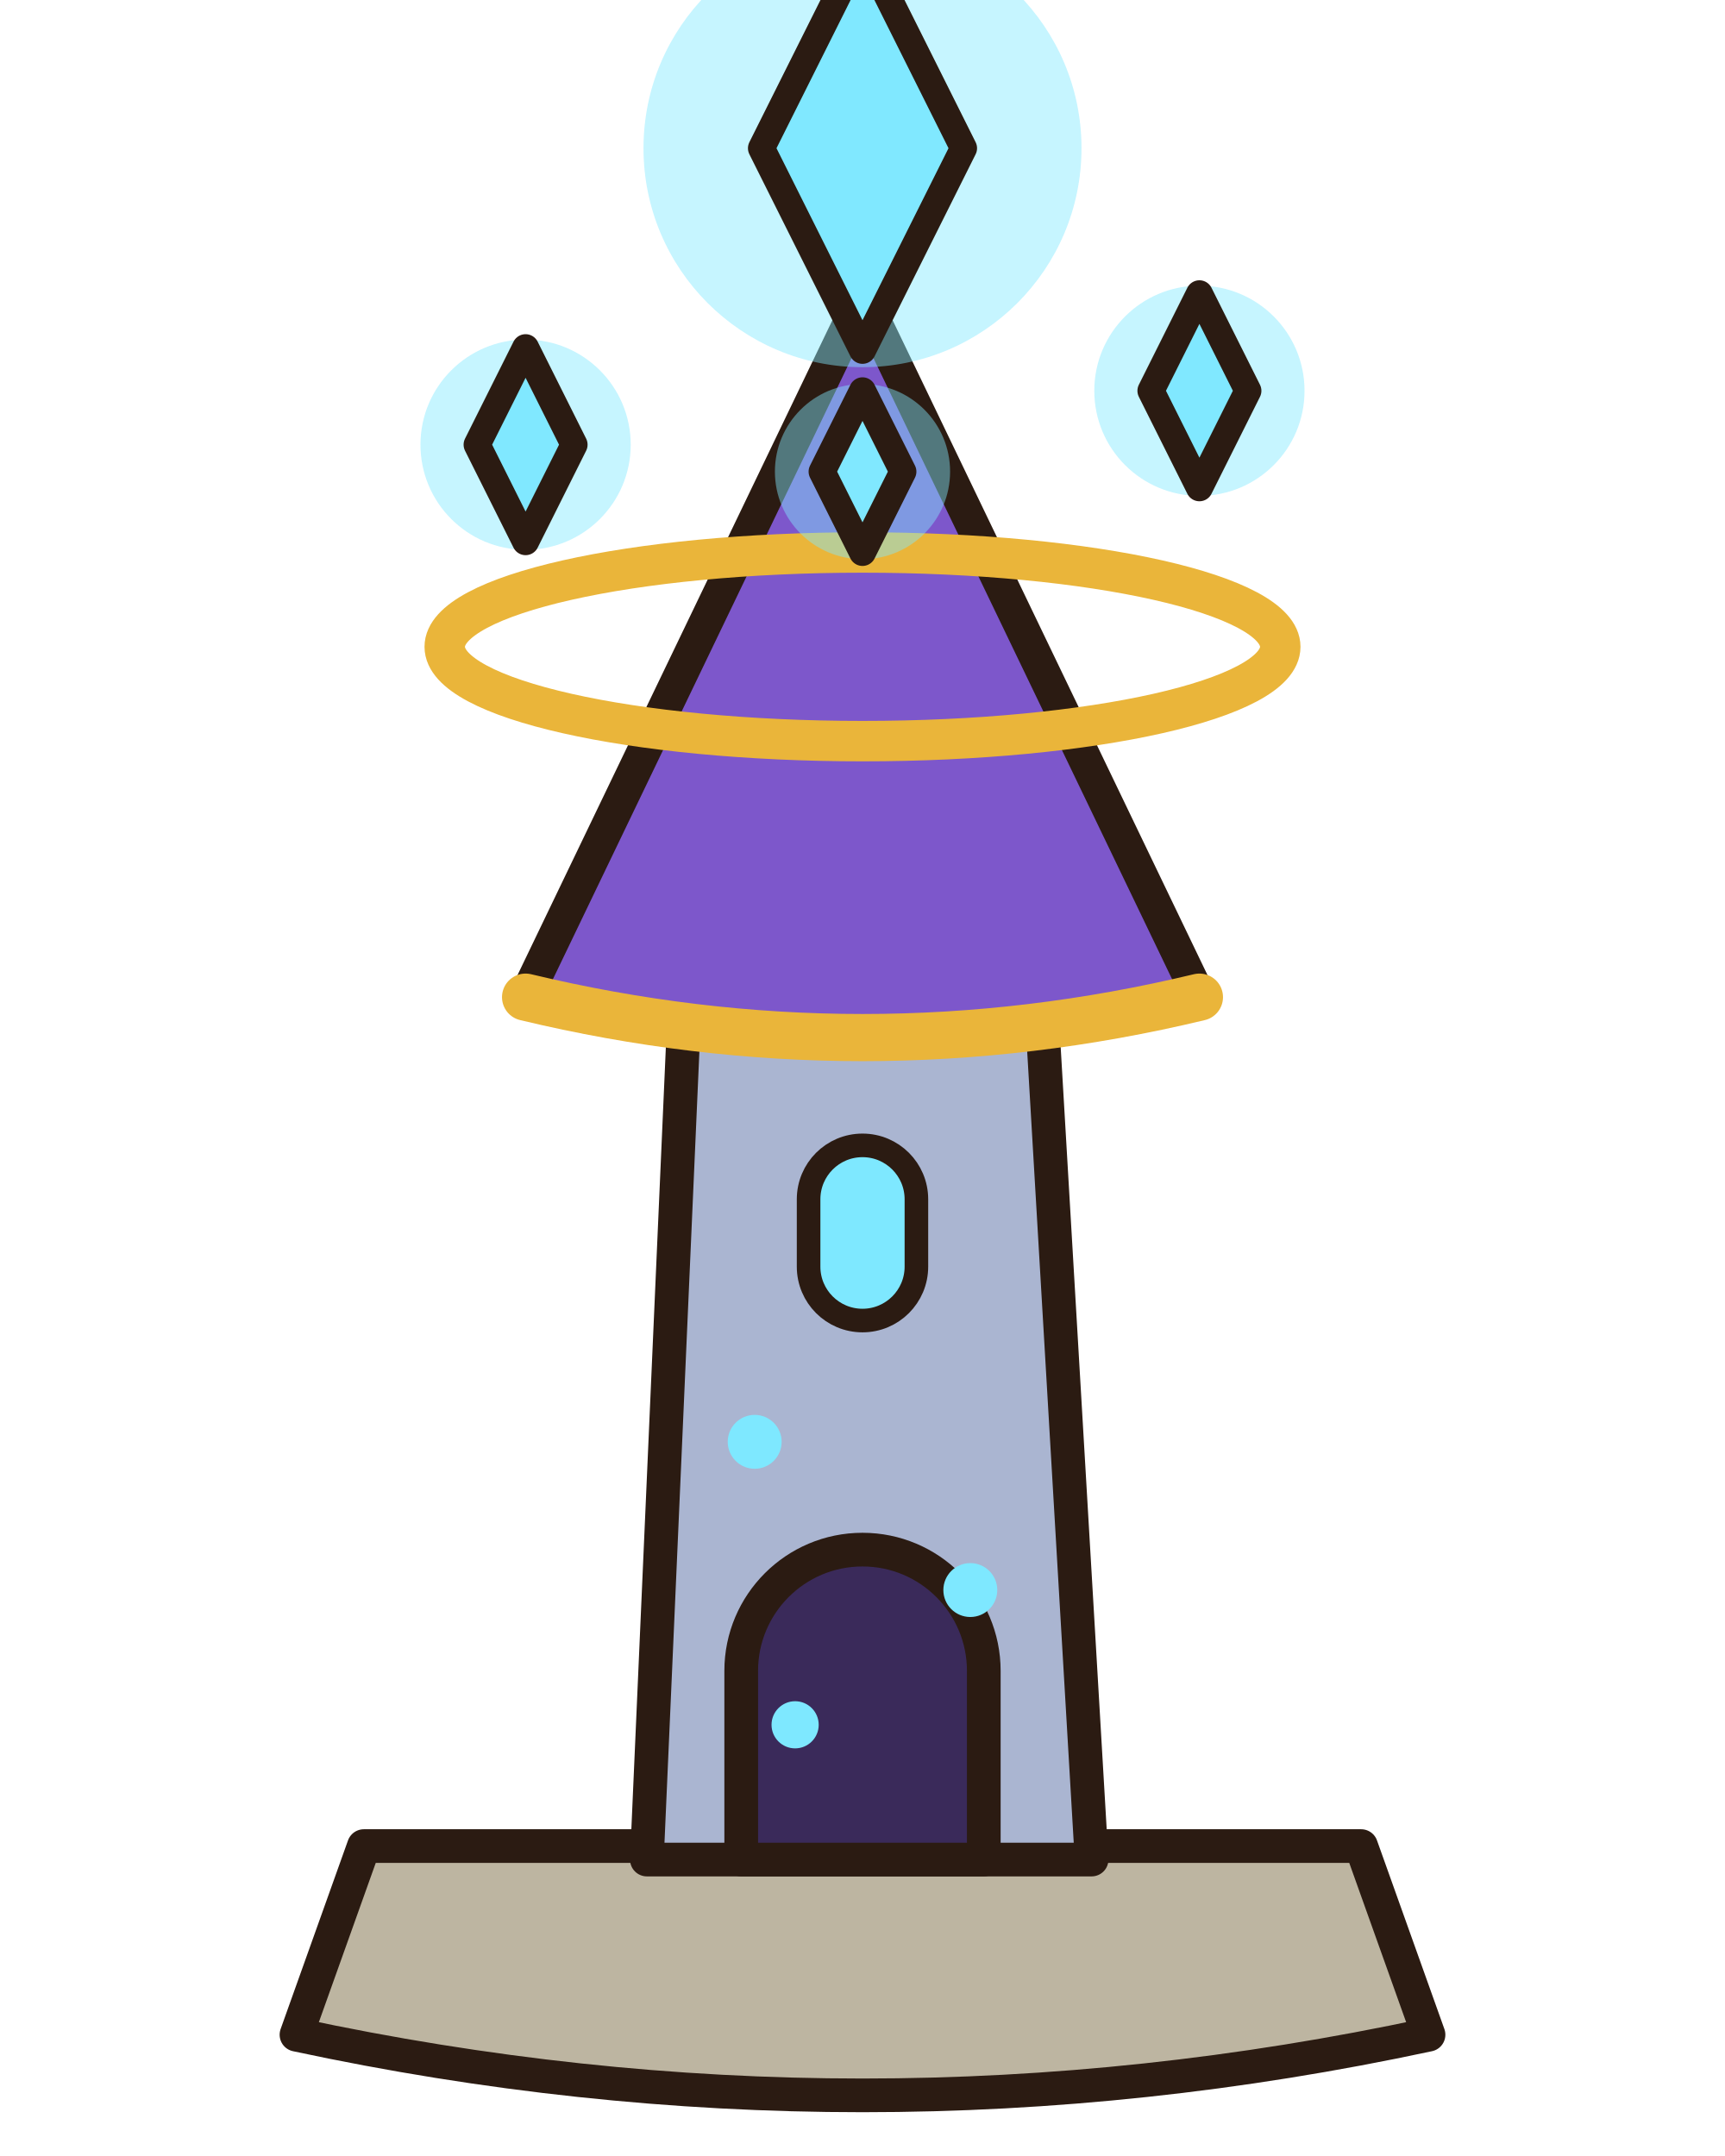
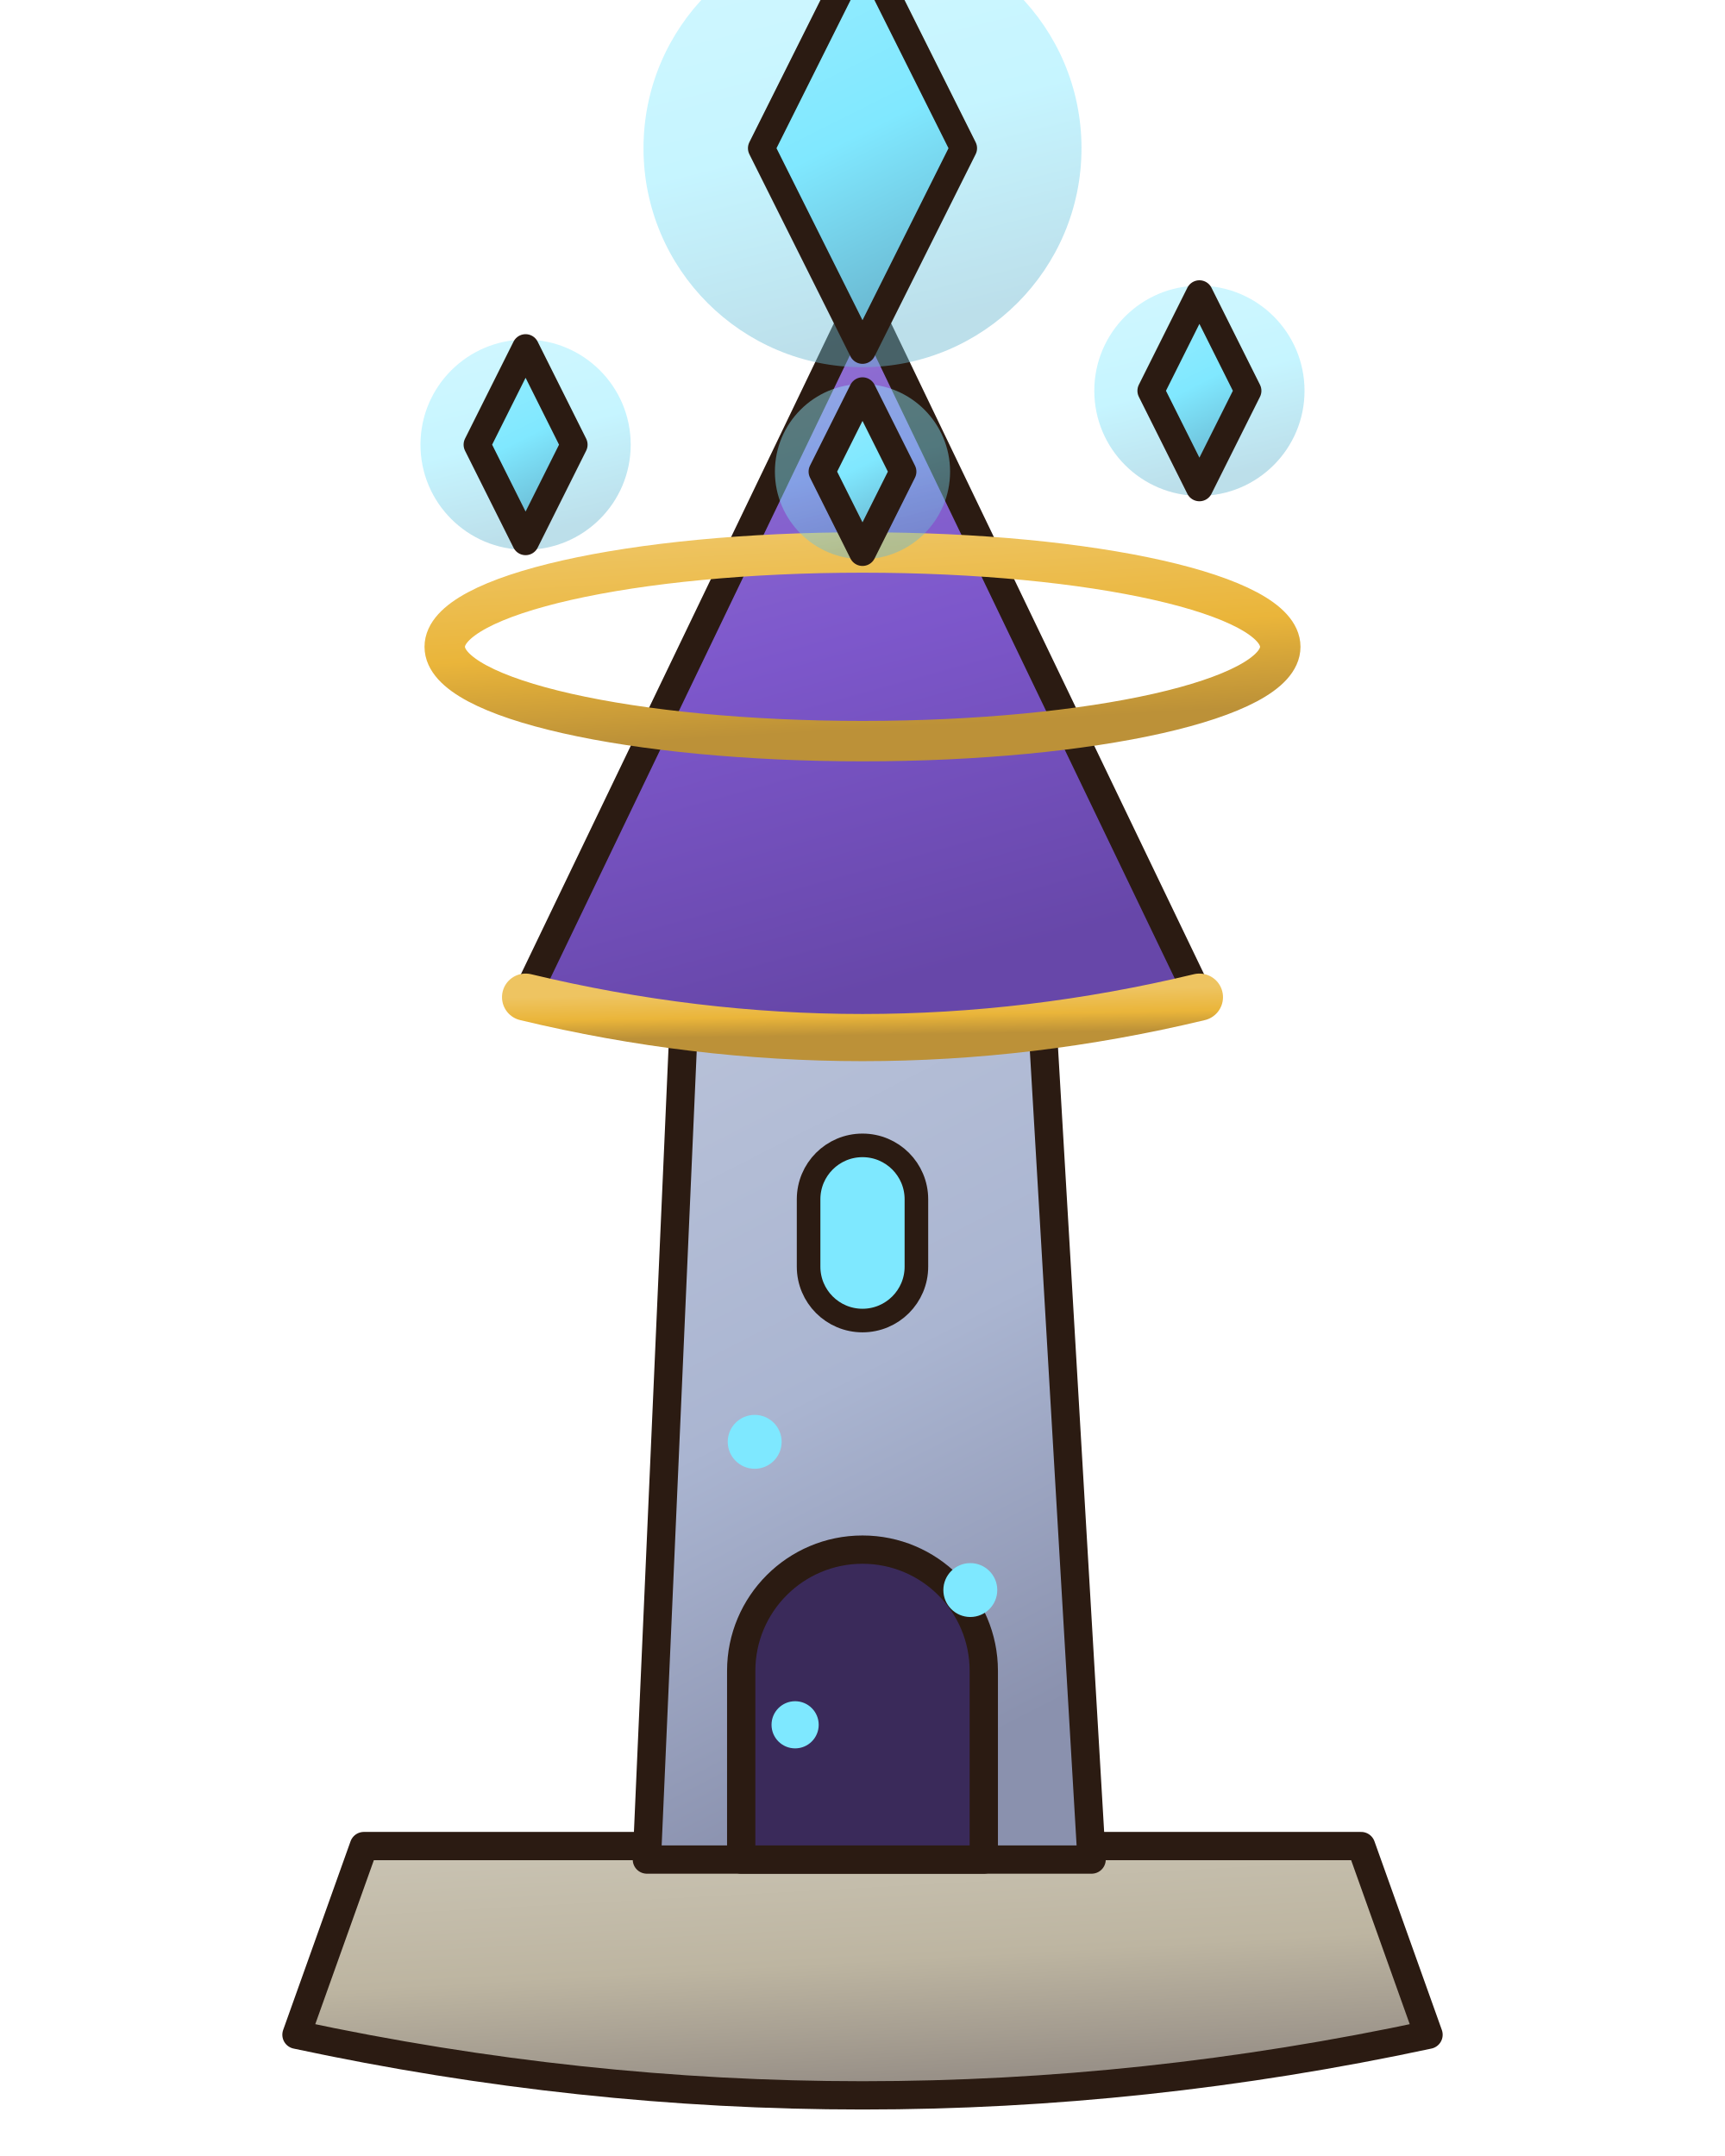
<svg xmlns="http://www.w3.org/2000/svg" viewBox="0 0 256 320" width="256" height="320">
  <defs>
    <linearGradient id="stone" x1="0" y1="0" x2="1" y2="0">
      <stop offset="0.00" stop-color="#d6cebd" />
      <stop offset="0.50" stop-color="#ada591" />
      <stop offset="1.00" stop-color="#80776a" />
    </linearGradient>
    <linearGradient id="stoneB" x1="0" y1="0" x2="1" y2="0">
      <stop offset="0.00" stop-color="#d4dcee" />
      <stop offset="0.50" stop-color="#a3aecb" />
      <stop offset="1.00" stop-color="#6e7a9c" />
    </linearGradient>
    <linearGradient id="stoneD" x1="0" y1="0" x2="1" y2="0">
      <stop offset="0.00" stop-color="#8a8a9a" />
      <stop offset="0.50" stop-color="#5d5c6d" />
      <stop offset="1.00" stop-color="#3c3b49" />
    </linearGradient>
    <linearGradient id="wood" x1="0" y1="0" x2="0" y2="1">
      <stop offset="0.00" stop-color="#c48f52" />
      <stop offset="1.00" stop-color="#7d512b" />
    </linearGradient>
    <linearGradient id="roofG" x1="0" y1="0" x2="1" y2="1">
      <stop offset="0.00" stop-color="#86d25f" />
      <stop offset="1.00" stop-color="#2d7a34" />
    </linearGradient>
    <linearGradient id="roofR" x1="0" y1="0" x2="1" y2="1">
      <stop offset="0.00" stop-color="#ee6a58" />
      <stop offset="1.00" stop-color="#9c2a22" />
    </linearGradient>
    <linearGradient id="roofP" x1="0" y1="0" x2="1" y2="1">
      <stop offset="0.00" stop-color="#a67ae8" />
      <stop offset="1.00" stop-color="#4a2c98" />
    </linearGradient>
    <linearGradient id="steel" x1="0" y1="0" x2="1" y2="1">
      <stop offset="0.00" stop-color="#eef2f6" />
      <stop offset="0.50" stop-color="#b3bcc7" />
      <stop offset="1.00" stop-color="#7a8593" />
    </linearGradient>
    <linearGradient id="gold" x1="0" y1="0" x2="1" y2="1">
      <stop offset="0.00" stop-color="#ffe27a" />
      <stop offset="1.00" stop-color="#c8901a" />
    </linearGradient>
    <linearGradient id="blue" x1="0" y1="0" x2="1" y2="1">
      <stop offset="0.00" stop-color="#5b9be8" />
      <stop offset="1.00" stop-color="#1f4c9a" />
    </linearGradient>
    <linearGradient id="copper" x1="0" y1="0" x2="1" y2="1">
      <stop offset="0.00" stop-color="#f0b27a" />
      <stop offset="1.00" stop-color="#a35f2e" />
    </linearGradient>
    <linearGradient id="ice" x1="0" y1="0" x2="1" y2="1">
      <stop offset="0.00" stop-color="#f2fdff" />
      <stop offset="0.50" stop-color="#8fdcf5" />
      <stop offset="1.00" stop-color="#3d98cf" />
    </linearGradient>
    <linearGradient id="iron" x1="0" y1="0" x2="1" y2="1">
      <stop offset="0.00" stop-color="#7c7c88" />
      <stop offset="1.00" stop-color="#2f2f38" />
    </linearGradient>
    <linearGradient id="lava" x1="0" y1="0" x2="1" y2="1">
      <stop offset="0.00" stop-color="#ffd24a" />
      <stop offset="1.00" stop-color="#ff6a1a" />
    </linearGradient>
    <radialGradient id="goblin" cx="0.4" cy="0.35" r=".8">
      <stop offset="0.00" stop-color="#aee572" />
      <stop offset="1.00" stop-color="#4f9e32" />
    </radialGradient>
    <radialGradient id="orc" cx="0.4" cy="0.35" r=".8">
      <stop offset="0.00" stop-color="#6fae4a" />
      <stop offset="1.00" stop-color="#2f6a22" />
    </radialGradient>
    <radialGradient id="wolf" cx="0.4" cy="0.35" r=".8">
      <stop offset="0.00" stop-color="#b8bec9" />
      <stop offset="1.00" stop-color="#6c7380" />
    </radialGradient>
    <radialGradient id="ogre" cx="0.4" cy="0.35" r=".8">
      <stop offset="0.00" stop-color="#b27a4c" />
      <stop offset="1.00" stop-color="#6a4126" />
    </radialGradient>
    <radialGradient id="rock" cx="0.4" cy="0.35" r=".8">
      <stop offset="0.00" stop-color="#b9b9c2" />
      <stop offset="1.00" stop-color="#6a6a78" />
    </radialGradient>
    <radialGradient id="wisp" cx="0.4" cy="0.35" r=".8">
      <stop offset="0.00" stop-color="#ffffff" />
      <stop offset="0.50" stop-color="#9ae9ff" />
      <stop offset="1.00" stop-color="#2fa6e0" />
    </radialGradient>
    <radialGradient id="drake" cx="0.4" cy="0.35" r=".8">
      <stop offset="0.00" stop-color="#e8604e" />
      <stop offset="1.00" stop-color="#8c1c1c" />
    </radialGradient>
    <radialGradient id="bat" cx="0.4" cy="0.35" r=".8">
      <stop offset="0.00" stop-color="#8f5cc0" />
      <stop offset="1.00" stop-color="#4a2a68" />
    </radialGradient>
    <radialGradient id="ghost" cx="0.4" cy="0.35" r=".8">
      <stop offset="0.00" stop-color="#eaffff" />
      <stop offset="0.50" stop-color="#9bded6" />
      <stop offset="1.00" stop-color="#4fa8a0" />
    </radialGradient>
    <radialGradient id="orb" cx="0.4" cy="0.35" r=".8">
      <stop offset="0.00" stop-color="#ffffff" />
      <stop offset="0.50" stop-color="#d9a8ff" />
      <stop offset="1.00" stop-color="#8a4fe0" />
    </radialGradient>
    <radialGradient id="glowY" cx="0.4" cy="0.35" r=".8">
      <stop offset="0.00" stop-color="#fffbd0" />
      <stop offset="0.50" stop-color="#ffe14a" />
      <stop offset="1.00" stop-color="#ff9d1a" />
    </radialGradient>
    <radialGradient id="glowC" cx="0.4" cy="0.35" r=".8">
      <stop offset="0.00" stop-color="#ffffff" />
      <stop offset="0.50" stop-color="#a8f0ff" />
      <stop offset="1.00" stop-color="#2fb8e8" />
    </radialGradient>
+     <linearGradient id="s_stone" x1="0" y1="0" x2="0.25" y2="1">
+       <stop offset="0" stop-color="#cac4b4" />
+       <stop offset=".55" stop-color="#bdb5a1" />
+       <stop offset="1" stop-color="#999188" />
+     </linearGradient>
+     <linearGradient id="s_stoneB" x1="0" y1="0" x2="0.25" y2="1">
+       <stop offset="0" stop-color="#bbc4da" />
+       <stop offset=".55" stop-color="#aab5d1" />
+       <stop offset="1" stop-color="#8a91ae" />
+     </linearGradient>
+     <linearGradient id="s_stoneD" x1="0" y1="0" x2="0.25" y2="1">
+       <stop offset="0" stop-color="#838291" />
+       <stop offset=".55" stop-color="#646376" />
+       <stop offset="1" stop-color="#545167" />
+     </linearGradient>
+     <linearGradient id="s_wood" x1="0" y1="0" x2="0.25" y2="1">
+       <stop offset="0" stop-color="#b99065" />
+       <stop offset=".55" stop-color="#a8743f" />
+       <stop offset="1" stop-color="#895e3c" />
+     </linearGradient>
+     <linearGradient id="s_roofG" x1="0" y1="0" x2="0.25" y2="1">
+       <stop offset="0" stop-color="#75b36c" />
+       <stop offset=".55" stop-color="#52a047" />
+       <stop offset="1" stop-color="#468042" />
+     </linearGradient>
+     <linearGradient id="s_roofR" x1="0" y1="0" x2="0.25" y2="1">
+       <stop offset="0" stop-color="#d66e63" />
+       <stop offset=".55" stop-color="#cc4a3c" />
+       <stop offset="1" stop-color="#a53d39" />
+     </linearGradient>
+     <linearGradient id="s_roofP" x1="0" y1="0" x2="0.25" y2="1">
+       <stop offset="0" stop-color="#9779d5" />
+       <stop offset=".55" stop-color="#7d57cb" />
+       <stop offset="1" stop-color="#6747a9" />
+     </linearGradient>
+     <linearGradient id="s_steel" x1="0" y1="0" x2="0.25" y2="1">
+       <stop offset="0" stop-color="#c9d1d9" />
+       <stop offset=".55" stop-color="#bcc5d0" />
+       <stop offset="1" stop-color="#989dad" />
+     </linearGradient>
+     <linearGradient id="s_gold" x1="0" y1="0" x2="0.25" y2="1">
+       <stop offset="0" stop-color="#eec461" />
+       <stop offset=".55" stop-color="#eab53a" />
+       <stop offset="1" stop-color="#bc9138" />
+     </linearGradient>
+     <linearGradient id="s_blue" x1="0" y1="0" x2="0.25" y2="1">
+       <stop offset="0" stop-color="#6291d5" />
+       <stop offset=".55" stop-color="#3b76cb" />
+       <stop offset="1" stop-color="#3460a9" />
+     </linearGradient>
+     <linearGradient id="s_copper" x1="0" y1="0" x2="0.25" y2="1">
+       <stop offset="0" stop-color="#d6996d" />
+       <stop offset=".55" stop-color="#cc8048" />
+       <stop offset="1" stop-color="#a56743" />
+     </linearGradient>
+     <linearGradient id="s_ice" x1="0" y1="0" x2="0.25" y2="1">
+       <stop offset="0" stop-color="#a8e4f7" />
+       <stop offset=".55" stop-color="#92ddf5" />
+       <stop offset="1" stop-color="#78b0ca" />
+     </linearGradient>
+     <linearGradient id="s_iron" x1="0" y1="0" x2="0.25" y2="1">
+       <stop offset="0" stop-color="#7a7a83" />
+       <stop offset=".55" stop-color="#595964" />
+       <stop offset="1" stop-color="#4b4959" />
+     </linearGradient>
+     <linearGradient id="s_lava" x1="0" y1="0" x2="0.25" y2="1">
+       <stop offset="0" stop-color="#ffb359" />
+       <stop offset=".55" stop-color="#ffa030" />
+       <stop offset="1" stop-color="#cd8030" />
+     </linearGradient>
+     <linearGradient id="s_goblin" x1="0" y1="0" x2="0.25" y2="1">
+       <stop offset="0" stop-color="#99cf73" />
+       <stop offset=".55" stop-color="#80c350" />
+       <stop offset="1" stop-color="#6a9c49" />
+     </linearGradient>
+     <linearGradient id="s_orc" x1="0" y1="0" x2="0.25" y2="1">
+       <stop offset="0" stop-color="#6fa25a" />
+       <stop offset=".55" stop-color="#4b8b31" />
+       <stop offset="1" stop-color="#407031" />
+     </linearGradient>
+     <linearGradient id="s_wolf" x1="0" y1="0" x2="0.25" y2="1">
+       <stop offset="0" stop-color="#a5abb5" />
+       <stop offset=".55" stop-color="#8e96a3" />
+       <stop offset="1" stop-color="#74798a" />
+     </linearGradient>
+     <linearGradient id="s_ogre" x1="0" y1="0" x2="0.25" y2="1">
+       <stop offset="0" stop-color="#a57d60" />
+       <stop offset=".55" stop-color="#8f5c38" />
+       <stop offset="1" stop-color="#754b36" />
+     </linearGradient>
+     <linearGradient id="s_rock" x1="0" y1="0" x2="0.25" y2="1">
+       <stop offset="0" stop-color="#a3a3ad" />
+       <stop offset=".55" stop-color="#8c8c99" />
+       <stop offset="1" stop-color="#737182" />
+     </linearGradient>
+     <linearGradient id="s_wisp" x1="0" y1="0" x2="0.25" y2="1">
+       <stop offset="0" stop-color="#a9e6ff" />
+       <stop offset=".55" stop-color="#93e0ff" />
+       <stop offset="1" stop-color="#78b2d1" />
+     </linearGradient>
+     <linearGradient id="s_drake" x1="0" y1="0" x2="0.25" y2="1">
+       <stop offset="0" stop-color="#ce6156" />
+       <stop offset=".55" stop-color="#c23a2c" />
+       <stop offset="1" stop-color="#9d312d" />
+     </linearGradient>
+     <linearGradient id="s_bat" x1="0" y1="0" x2="0.25" y2="1">
+       <stop offset="0" stop-color="#8966a8" />
+       <stop offset=".55" stop-color="#6b4092" />
+       <stop offset="1" stop-color="#59357c" />
+     </linearGradient>
+     <linearGradient id="s_ghost" x1="0" y1="0" x2="0.25" y2="1">
+       <stop offset="0" stop-color="#bbece5" />
+       <stop offset=".55" stop-color="#aae7df" />
+       <stop offset="1" stop-color="#8ab8b9" />
+     </linearGradient>
+     <linearGradient id="s_orb" x1="0" y1="0" x2="0.25" y2="1">
+       <stop offset="0" stop-color="#d1aff5" />
+       <stop offset=".55" stop-color="#c59bf2" />
+       <stop offset="1" stop-color="#9f7cc7" />
+     </linearGradient>
+     <linearGradient id="s_glowY" x1="0" y1="0" x2="0.25" y2="1">
+       <stop offset="0" stop-color="#ffe76e" />
+       <stop offset=".55" stop-color="#ffe14a" />
+       <stop offset="1" stop-color="#cdb344" />
+     </linearGradient>
+     <linearGradient id="s_glowC" x1="0" y1="0" x2="0.25" y2="1">
+       <stop offset="0" stop-color="#99edff" />
+       <stop offset=".55" stop-color="#80e8ff" />
+       <stop offset="1" stop-color="#6ab8d1" />
+     </linearGradient>
  </defs>
-   <g stroke="#2b1b12" stroke-width="5" stroke-linejoin="round" stroke-linecap="round">
-     <path d="M44 302 Q128 320 212 302 L202 274 L54 274 Z" fill="#bdb5a1" />
-     <path d="M96 276 L102 140 H154 L162 276 Z" fill="#aab5d1" />
+   <g stroke="#2b1b12" stroke-width="4.2" stroke-linejoin="round" stroke-linecap="round">
+     <path d="M44 302 Q128 320 212 302 L202 274 L54 274 Z" fill="url(#s_stone)" />
+     <path d="M96 276 L102 140 H154 L162 276 Z" fill="url(#s_stoneB)" />
    <path d="M110 276 V248 a18 18 0 0 1 36 0 V276 Z" fill="#3a2a5a" />
    <rect x="120" y="170" width="16" height="26" rx="8" fill="#7ee8ff" stroke-width="3.5" />
-     <path d="M78 148 Q128 160 178 148 L128 44 Z" fill="#7d57cb" />
+     <path d="M78 148 Q128 160 178 148 L128 44 Z" fill="url(#s_roofP)" />
    <g fill="#7ee8ff" stroke="none">
      <circle cx="112" cy="214" r="4" />
      <circle cx="144" cy="236" r="4" />
      <circle cx="118" cy="256" r="3.5" />
    </g>
-     <ellipse cx="128" cy="96" rx="62" ry="14" fill="none" stroke="#eab53a" stroke-width="6" />
-     <path d="M78 148 Q128 160 178 148" fill="none" stroke="#eab53a" stroke-width="7" />
-     <circle cx="128" cy="22" r="32.5" fill="#80e8ff" opacity=".45" stroke="none" />
-     <path d="M128 -8 L143 22 L128 52 L113 22 Z" fill="#80e8ff" stroke-width="4" />
-     <circle cx="78" cy="66" r="15.6" fill="#80e8ff" opacity=".45" stroke="none" />
-     <path d="M78 51.6 L85.2 66 L78 80.4 L70.8 66 Z" fill="#80e8ff" stroke-width="4" />
-     <circle cx="178" cy="58" r="15.6" fill="#80e8ff" opacity=".45" stroke="none" />
-     <path d="M178 43.6 L185.2 58 L178 72.4 L170.8 58 Z" fill="#80e8ff" stroke-width="4" />
-     <circle cx="128" cy="70" r="13" fill="#80e8ff" opacity=".45" stroke="none" />
-     <path d="M128 58 L134 70 L128 82 L122 70 Z" fill="#80e8ff" stroke-width="4" />
+     <ellipse cx="128" cy="96" rx="62" ry="14" fill="none" stroke="url(#s_gold)" stroke-width="6" />
+     <path d="M78 148 Q128 160 178 148" fill="none" stroke="url(#s_gold)" stroke-width="7" />
+     <circle cx="128" cy="22" r="32.5" fill="url(#s_glowC)" opacity=".45" stroke="none" />
+     <path d="M128 -8 L143 22 L128 52 L113 22 Z" fill="url(#s_glowC)" stroke-width="4" />
+     <circle cx="78" cy="66" r="15.6" fill="url(#s_glowC)" opacity=".45" stroke="none" />
+     <path d="M78 51.6 L85.2 66 L78 80.4 L70.8 66 Z" fill="url(#s_glowC)" stroke-width="4" />
+     <circle cx="178" cy="58" r="15.6" fill="url(#s_glowC)" opacity=".45" stroke="none" />
+     <path d="M178 43.6 L185.2 58 L178 72.4 L170.8 58 Z" fill="url(#s_glowC)" stroke-width="4" />
+     <circle cx="128" cy="70" r="13" fill="url(#s_glowC)" opacity=".45" stroke="none" />
+     <path d="M128 58 L134 70 L128 82 L122 70 Z" fill="url(#s_glowC)" stroke-width="4" />
  </g>
</svg>
